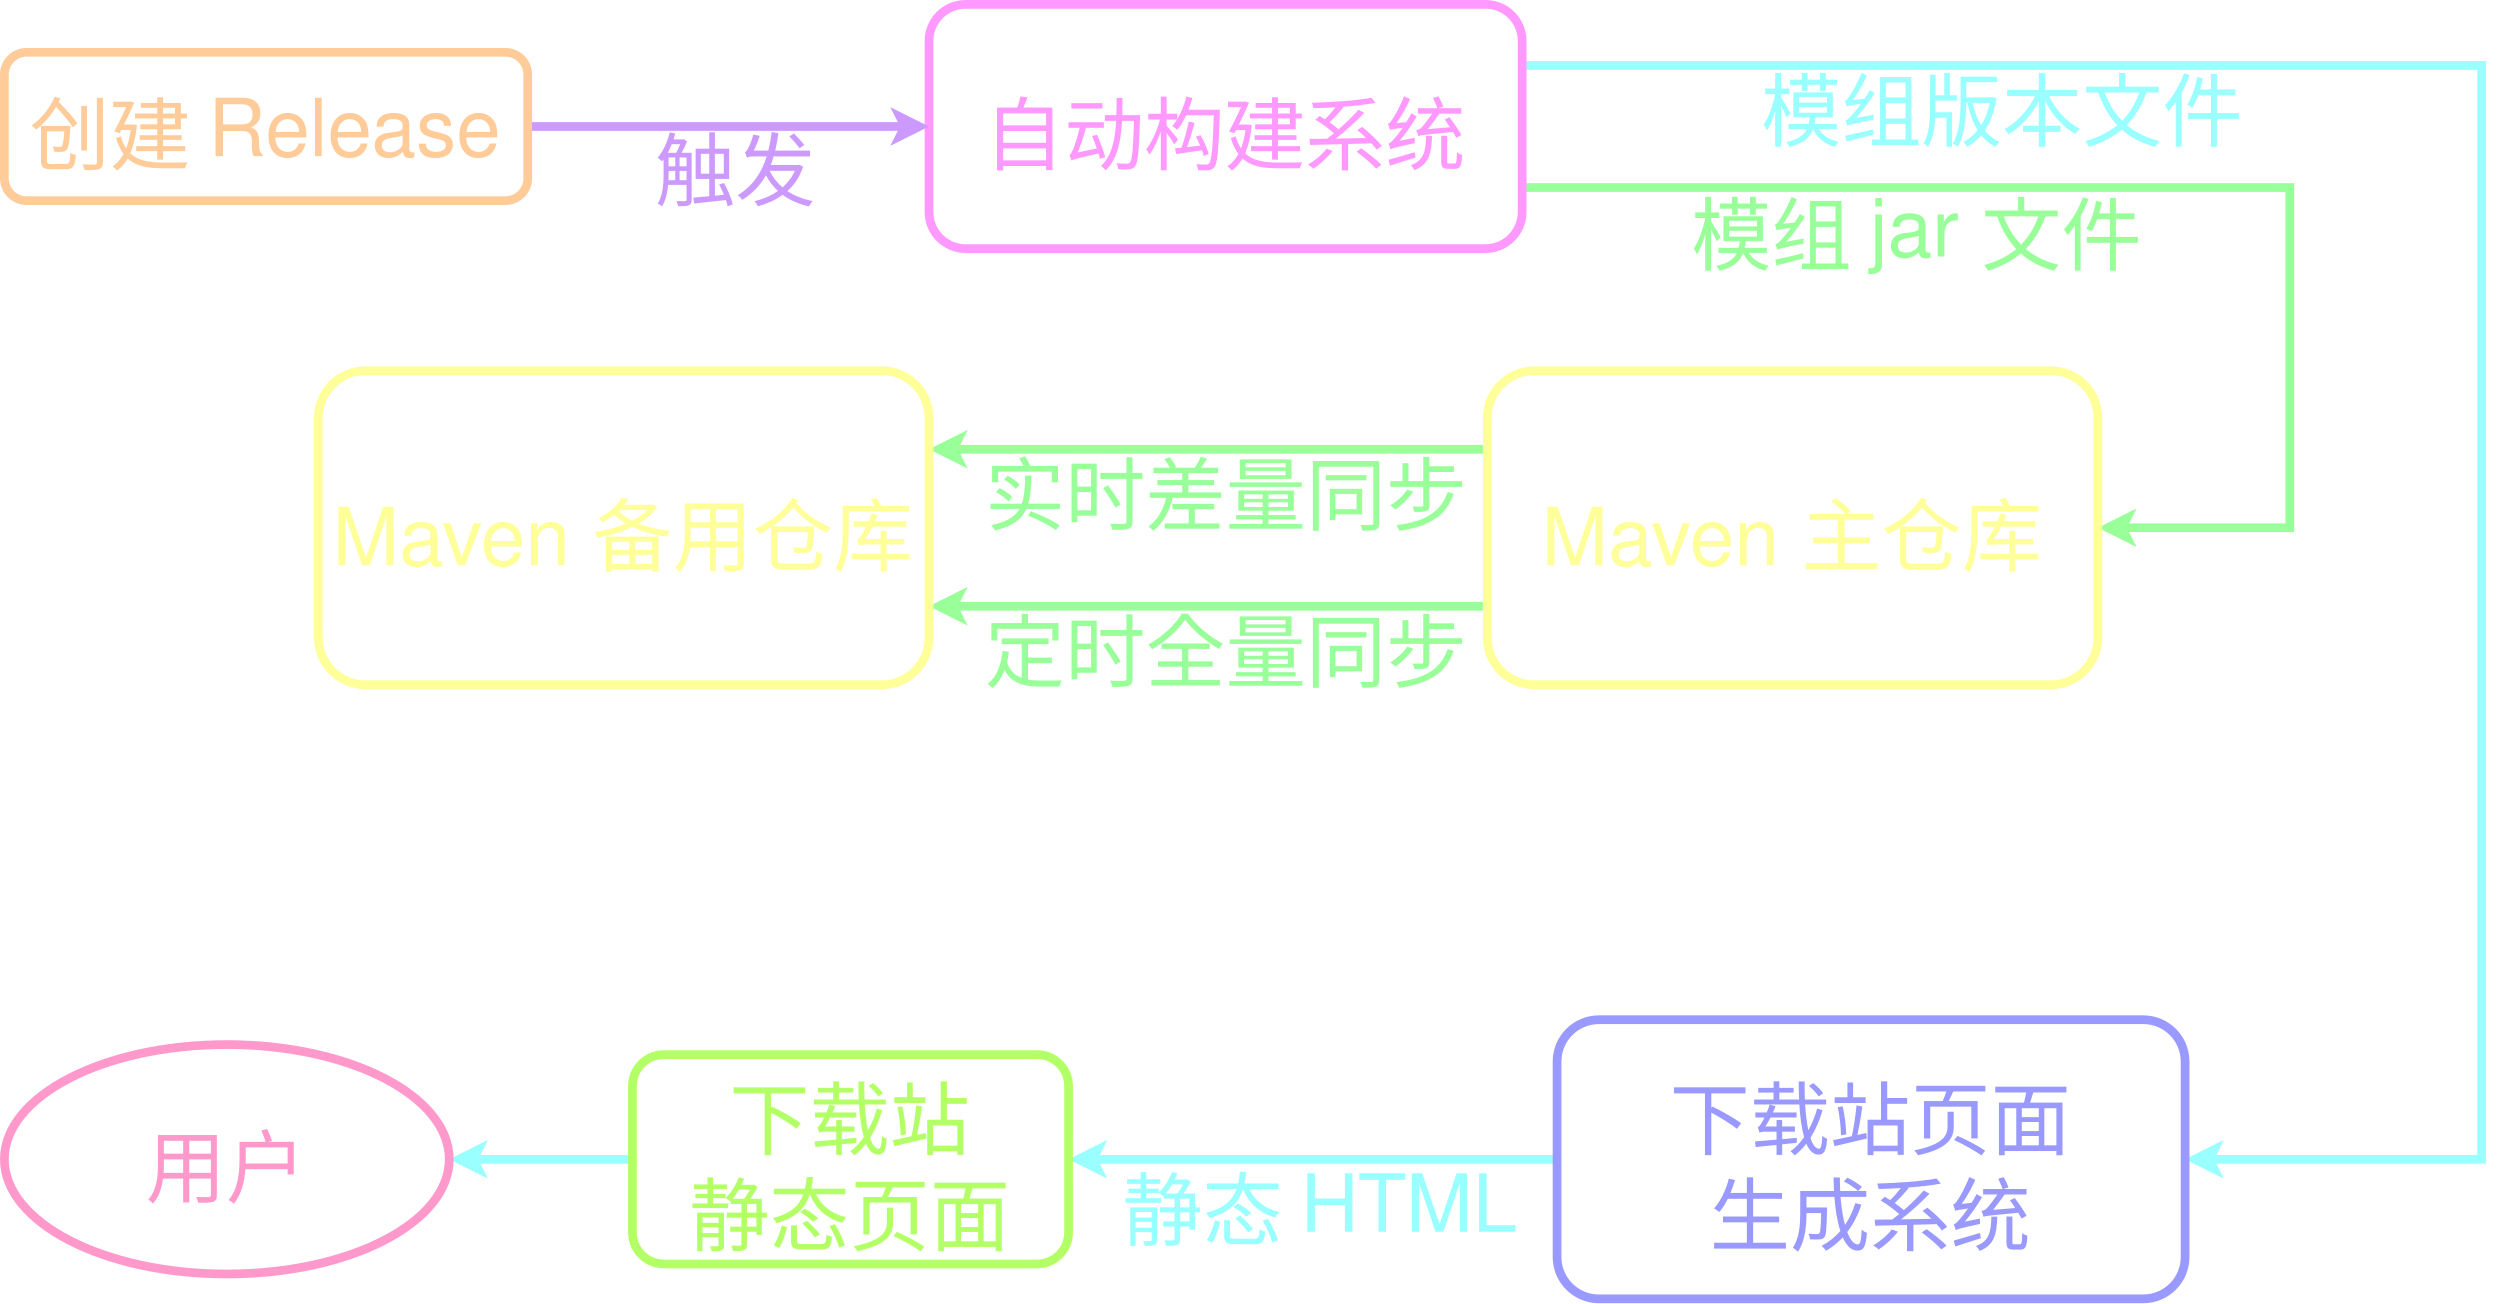
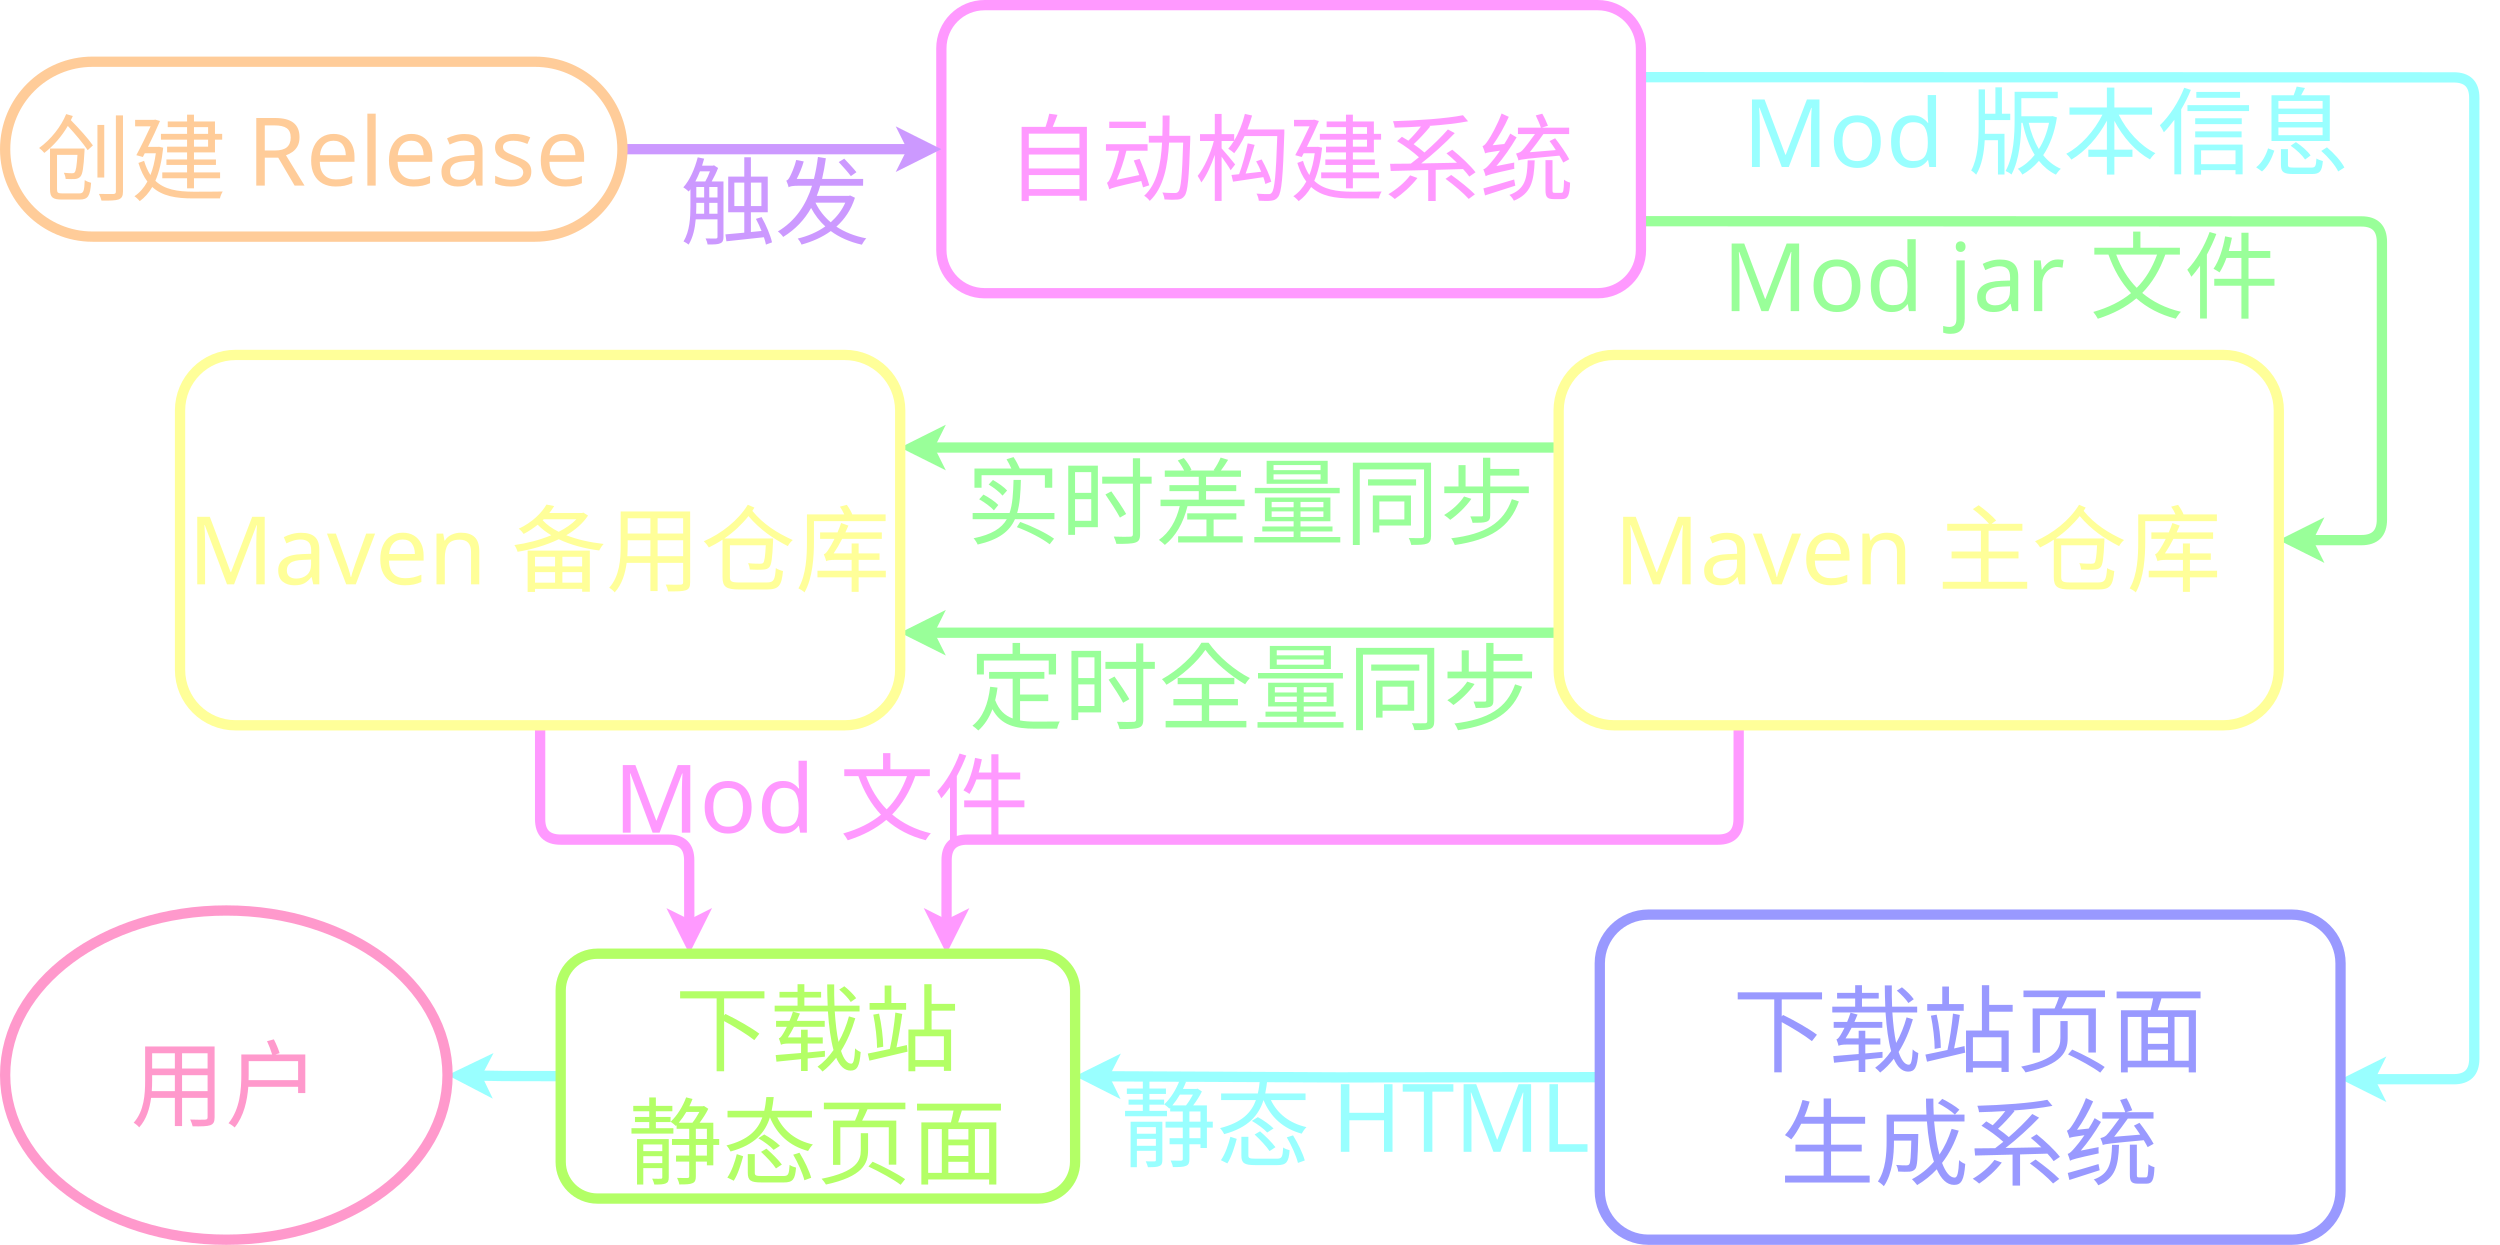
- <svg xmlns="http://www.w3.org/2000/svg" version="1.1" width="1433px" height="747px" viewBox="-0.5 -0.5 1433 747">
+ <svg xmlns="http://www.w3.org/2000/svg" version="1.1" width="1215px" height="605px" viewBox="-0.5 -0.5 1215 605">
  <defs />
  <g>
-     <path d="M 872 107 L 1312 107 L 1312 302 L 1215.84 302" fill="none" stroke="#99ff99" stroke-width="5" stroke-miterlimit="10" pointer-events="stroke" />
-     <path d="M 1207.59 302 L 1218.59 296.5 L 1215.84 302 L 1218.59 307.5 Z" fill="#99ff99" stroke="#99ff99" stroke-width="5" stroke-miterlimit="10" pointer-events="all" />
-     <g fill="#99FF99" font-family="Helvetica" text-anchor="middle" font-size="46px">
-       <text x="1098" y="151">模组 jar 文件</text>
+     <path d="M 797 107 L 1147.11 107.11 Q 1157.11 107.11 1157.11 117.11 L 1157.11 252 Q 1157.11 262 1147.11 262 L 1120.84 262" fill="none" stroke="#99ff99" stroke-width="5" stroke-miterlimit="10" pointer-events="stroke" />
+     <path d="M 1112.59 262 L 1123.59 256.5 L 1120.84 262 L 1123.59 267.5 Z" fill="#99ff99" stroke="#99ff99" stroke-width="5" stroke-miterlimit="10" pointer-events="all" />
+     <g fill="#99FF99" font-family="sans-serif" text-anchor="middle" font-size="46px">
+       <text x="971.83" y="150.7">Mod jar 文件</text>
    </g>
-     <path d="M 872 37 L 1422 37 L 1422 664 L 1265.84 664" fill="none" stroke="#99ffff" stroke-width="5" stroke-miterlimit="10" pointer-events="stroke" />
-     <path d="M 1257.59 664 L 1268.59 658.5 L 1265.84 664 L 1268.59 669.5 Z" fill="#99ffff" stroke="#99ffff" stroke-width="5" stroke-miterlimit="10" pointer-events="all" />
-     <g fill="#99FFFF" font-family="Helvetica" text-anchor="middle" font-size="46px">
-       <text x="1147" y="80">模组版本文件</text>
+     <path d="M 797 37 L 1192 37.11 Q 1202 37.11 1202 47.11 L 1202 514 Q 1202 524 1192 524 L 1150.95 524" fill="none" stroke="#99ffff" stroke-width="5" stroke-miterlimit="10" pointer-events="stroke" />
+     <path d="M 1142.7 524 L 1153.7 518.5 L 1150.95 524 L 1153.7 529.5 Z" fill="#99ffff" stroke="#99ffff" stroke-width="5" stroke-miterlimit="10" pointer-events="all" />
+     <g fill="#99FFFF" font-family="sans-serif" text-anchor="middle" font-size="46px">
+       <text x="993.39" y="80.67">Mod 版本信息</text>
    </g>
-     <rect x="532" y="2" width="340" height="140" rx="21" ry="21" fill="none" stroke="#ff99ff" stroke-width="5" pointer-events="all" />
-     <g fill="#FF99FF" font-family="Helvetica" text-anchor="middle" font-size="46px">
-       <text x="701.5" y="93.5">自动构建系统</text>
+     <rect x="457" y="2" width="340" height="140" rx="21" ry="21" fill="none" stroke="#ff99ff" stroke-width="5" pointer-events="all" />
+     <g fill="#FF99FF" font-family="sans-serif" text-anchor="middle" font-size="46px">
+       <text x="626.5" y="93.5">自动构建系统</text>
    </g>
-     <path d="M 302 72 L 518.16 72" fill="none" stroke="#cc99ff" stroke-width="5" stroke-miterlimit="10" pointer-events="stroke" />
-     <path d="M 526.41 72 L 515.41 77.5 L 518.16 72 L 515.41 66.5 Z" fill="#cc99ff" stroke="#cc99ff" stroke-width="5" stroke-miterlimit="10" pointer-events="all" />
-     <g fill="#CC99FF" font-family="Helvetica" text-anchor="middle" font-size="46px">
-       <text x="421" y="114">触发</text>
+     <path d="M 302 72 L 443.16 72" fill="none" stroke="#cc99ff" stroke-width="5" stroke-miterlimit="10" pointer-events="stroke" />
+     <path d="M 451.41 72 L 440.41 77.5 L 443.16 72 L 440.41 66.5 Z" fill="#cc99ff" stroke="#cc99ff" stroke-width="5" stroke-miterlimit="10" pointer-events="all" />
+     <g fill="#CC99FF" font-family="sans-serif" text-anchor="middle" font-size="46px">
+       <text x="376.17" y="114.61">触发</text>
    </g>
-     <rect x="2" y="29.5" width="300" height="85" rx="12.75" ry="12.75" fill="none" stroke="#ffcc99" stroke-width="5" pointer-events="all" />
-     <g fill="#FFCC99" font-family="Helvetica" text-anchor="middle" font-size="46px">
+     <rect x="2" y="29.5" width="300" height="85" rx="42.5" ry="42.5" fill="none" stroke="#ffcc99" stroke-width="5" pointer-events="all" />
+     <g fill="#FFCC99" font-family="sans-serif" text-anchor="middle" font-size="46px">
      <text x="151.5" y="93.5">创建 Release</text>
    </g>
-     <path d="M 852 257 L 545.84 257" fill="none" stroke="#99ff99" stroke-width="5" stroke-miterlimit="10" pointer-events="stroke" />
-     <path d="M 537.59 257 L 548.59 251.5 L 545.84 257 L 548.59 262.5 Z" fill="#99ff99" stroke="#99ff99" stroke-width="5" stroke-miterlimit="10" pointer-events="all" />
-     <g fill="#99FF99" font-family="Helvetica" text-anchor="middle" font-size="46px">
-       <text x="702" y="300">实时差量同步</text>
+     <path d="M 757 217 L 450.84 217" fill="none" stroke="#99ff99" stroke-width="5" stroke-miterlimit="10" pointer-events="stroke" />
+     <path d="M 442.59 217 L 453.59 211.5 L 450.84 217 L 453.59 222.5 Z" fill="#99ff99" stroke="#99ff99" stroke-width="5" stroke-miterlimit="10" pointer-events="all" />
+     <g fill="#99FF99" font-family="sans-serif" text-anchor="middle" font-size="46px">
+       <text x="606.94" y="260.61">实时差量同步</text>
    </g>
-     <path d="M 852 347 L 545.84 347" fill="none" stroke="#99ff99" stroke-width="5" stroke-miterlimit="10" pointer-events="stroke" />
-     <path d="M 537.59 347 L 548.59 341.5 L 545.84 347 L 548.59 352.5 Z" fill="#99ff99" stroke="#99ff99" stroke-width="5" stroke-miterlimit="10" pointer-events="all" />
-     <g fill="#99FF99" font-family="Helvetica" text-anchor="middle" font-size="46px">
-       <text x="702" y="390">定时全量同步</text>
+     <path d="M 757 307 L 450.84 307" fill="none" stroke="#99ff99" stroke-width="5" stroke-miterlimit="10" pointer-events="stroke" />
+     <path d="M 442.59 307 L 453.59 301.5 L 450.84 307 L 453.59 312.5 Z" fill="#99ff99" stroke="#99ff99" stroke-width="5" stroke-miterlimit="10" pointer-events="all" />
+     <g fill="#99FF99" font-family="sans-serif" text-anchor="middle" font-size="46px">
+       <text x="608.5" y="350.61">定时全量同步</text>
    </g>
-     <rect x="852" y="212" width="350" height="180" rx="27" ry="27" fill="none" stroke="#ffff99" stroke-width="5" pointer-events="all" />
-     <g fill="#FFFF99" font-family="Helvetica" text-anchor="middle" font-size="46px">
-       <text x="1026.5" y="323.5">Maven 主仓库</text>
+     <path d="M 844.5 352 L 844.45 397.56 Q 844.44 407.56 834.44 407.56 L 469.56 407.56 Q 459.56 407.56 459.55 417.56 L 459.51 449.16" fill="none" stroke="#ff99ff" stroke-width="5" stroke-miterlimit="10" pointer-events="stroke" />
+     <path d="M 459.51 457.41 L 454.02 446.4 L 459.51 449.16 L 465.02 446.42 Z" fill="#ff99ff" stroke="#ff99ff" stroke-width="5" stroke-miterlimit="10" pointer-events="all" />
+     <g fill="#FF99FF" font-family="sans-serif" text-anchor="middle" font-size="46px">
+       <text x="398.61" y="404.17">Mod 文件</text>
    </g>
-     <rect x="182" y="212" width="350" height="180" rx="27" ry="27" fill="none" stroke="#ffff99" stroke-width="5" pointer-events="all" />
-     <g fill="#FFFF99" font-family="Helvetica" text-anchor="middle" font-size="46px">
-       <text x="356.5" y="323.5">Maven 备用仓库</text>
+     <rect x="757" y="172" width="350" height="180" rx="27" ry="27" fill="none" stroke="#ffff99" stroke-width="5" pointer-events="all" />
+     <g fill="#FFFF99" font-family="sans-serif" text-anchor="middle" font-size="46px">
+       <text x="931.5" y="283.5">Maven 主仓库</text>
    </g>
-     <path d="M 892 664 L 625.84 664" fill="none" stroke="#99ffff" stroke-width="5" stroke-miterlimit="10" pointer-events="stroke" />
-     <path d="M 617.59 664 L 628.59 658.5 L 625.84 664 L 628.59 669.5 Z" fill="#99ffff" stroke="#99ffff" stroke-width="5" stroke-miterlimit="10" pointer-events="all" />
-     <g fill="#99FFFF" font-family="Helvetica" text-anchor="middle" font-size="46px">
-       <text x="756" y="710">静态 HTML</text>
+     <path d="M 262 352 L 262 397.56 Q 262 407.56 272 407.56 L 324.44 407.56 Q 334.44 407.56 334.45 417.56 L 334.49 449.16" fill="none" stroke="#ff99ff" stroke-width="5" stroke-miterlimit="10" pointer-events="stroke" />
+     <path d="M 334.49 457.41 L 328.98 446.42 L 334.49 449.16 L 339.98 446.4 Z" fill="#ff99ff" stroke="#ff99ff" stroke-width="5" stroke-miterlimit="10" pointer-events="all" />
+     <rect x="87" y="172" width="350" height="180" rx="27" ry="27" fill="none" stroke="#ffff99" stroke-width="5" pointer-events="all" />
+     <g fill="#FFFF99" font-family="sans-serif" text-anchor="middle" font-size="46px">
+       <text x="261.5" y="283.5">Maven 备用仓库</text>
    </g>
-     <rect x="892" y="584" width="360" height="160" rx="24" ry="24" fill="none" stroke="#9999ff" stroke-width="5" pointer-events="all" />
-     <g fill="#9999FF" font-family="Helvetica" text-anchor="middle" font-size="46px">
-       <text x="1071.5" y="658">下载站页面</text>
-       <text x="1071.5" y="713">生成系统</text>
+     <path d="M 777 523 L 649.56 523.11 L 535.84 522.57" fill="none" stroke="#99ffff" stroke-width="5" stroke-miterlimit="10" pointer-events="stroke" />
+     <path d="M 527.59 522.53 L 538.62 517.08 L 535.84 522.57 L 538.56 528.08 Z" fill="#99ffff" stroke="#99ffff" stroke-width="5" stroke-miterlimit="10" pointer-events="all" />
+     <g fill="#99FFFF" font-family="sans-serif" text-anchor="middle" font-size="46px">
+       <text x="658.28" y="563.07">静态 HTML</text>
    </g>
-     <path d="M 362 664 L 270.84 664" fill="none" stroke="#99ffff" stroke-width="5" stroke-miterlimit="10" pointer-events="stroke" />
-     <path d="M 262.59 664 L 273.59 658.5 L 270.84 664 L 273.59 669.5 Z" fill="#99ffff" stroke="#99ffff" stroke-width="5" stroke-miterlimit="10" pointer-events="all" />
-     <rect x="362" y="604" width="250" height="120" rx="18" ry="18" fill="none" stroke="#b3ff66" stroke-width="5" pointer-events="all" />
-     <g fill="#B3FF66" font-family="Helvetica" text-anchor="middle" font-size="46px">
-       <text x="486.5" y="658">下载站</text>
-       <text x="486.5" y="713">静态页面</text>
+     <rect x="777" y="444" width="360" height="158" rx="23.7" ry="23.7" fill="none" stroke="#9999ff" stroke-width="5" pointer-events="all" />
+     <g fill="#9999FF" font-family="sans-serif" text-anchor="middle" font-size="46px">
+       <text x="956.5" y="517">下载站页面</text>
+       <text x="956.5" y="572">生成系统</text>
    </g>
-     <ellipse cx="129.5" cy="664" rx="127.5" ry="65.75" fill="none" stroke="#ff99cc" stroke-width="5" pointer-events="all" />
-     <g fill="#FF99CC" font-family="Helvetica" text-anchor="middle" font-size="46px">
-       <text x="129" y="685.5">用户</text>
+     <path d="M 272 522.5 L 244.44 522.44 L 230.84 522.22" fill="none" stroke="#99ffff" stroke-width="5" stroke-miterlimit="10" pointer-events="stroke" />
+     <path d="M 222.59 522.09 L 233.68 516.77 L 230.84 522.22 L 233.5 527.77 Z" fill="#99ffff" stroke="#99ffff" stroke-width="5" stroke-miterlimit="10" pointer-events="all" />
+     <rect x="272" y="463" width="250" height="119" rx="17.85" ry="17.85" fill="none" stroke="#b3ff66" stroke-width="5" pointer-events="all" />
+     <g fill="#B3FF66" font-family="sans-serif" text-anchor="middle" font-size="46px">
+       <text x="396.5" y="516.5">下载站</text>
+       <text x="396.5" y="571.5">静态页面</text>
+     </g>
+     <ellipse cx="109.5" cy="522" rx="107.5" ry="80" fill="none" stroke="#ff99cc" stroke-width="5" pointer-events="all" />
+     <g fill="#FF99CC" font-family="sans-serif" text-anchor="middle" font-size="46px">
+       <text x="109" y="543.5">用户</text>
    </g>
  </g>
</svg>
